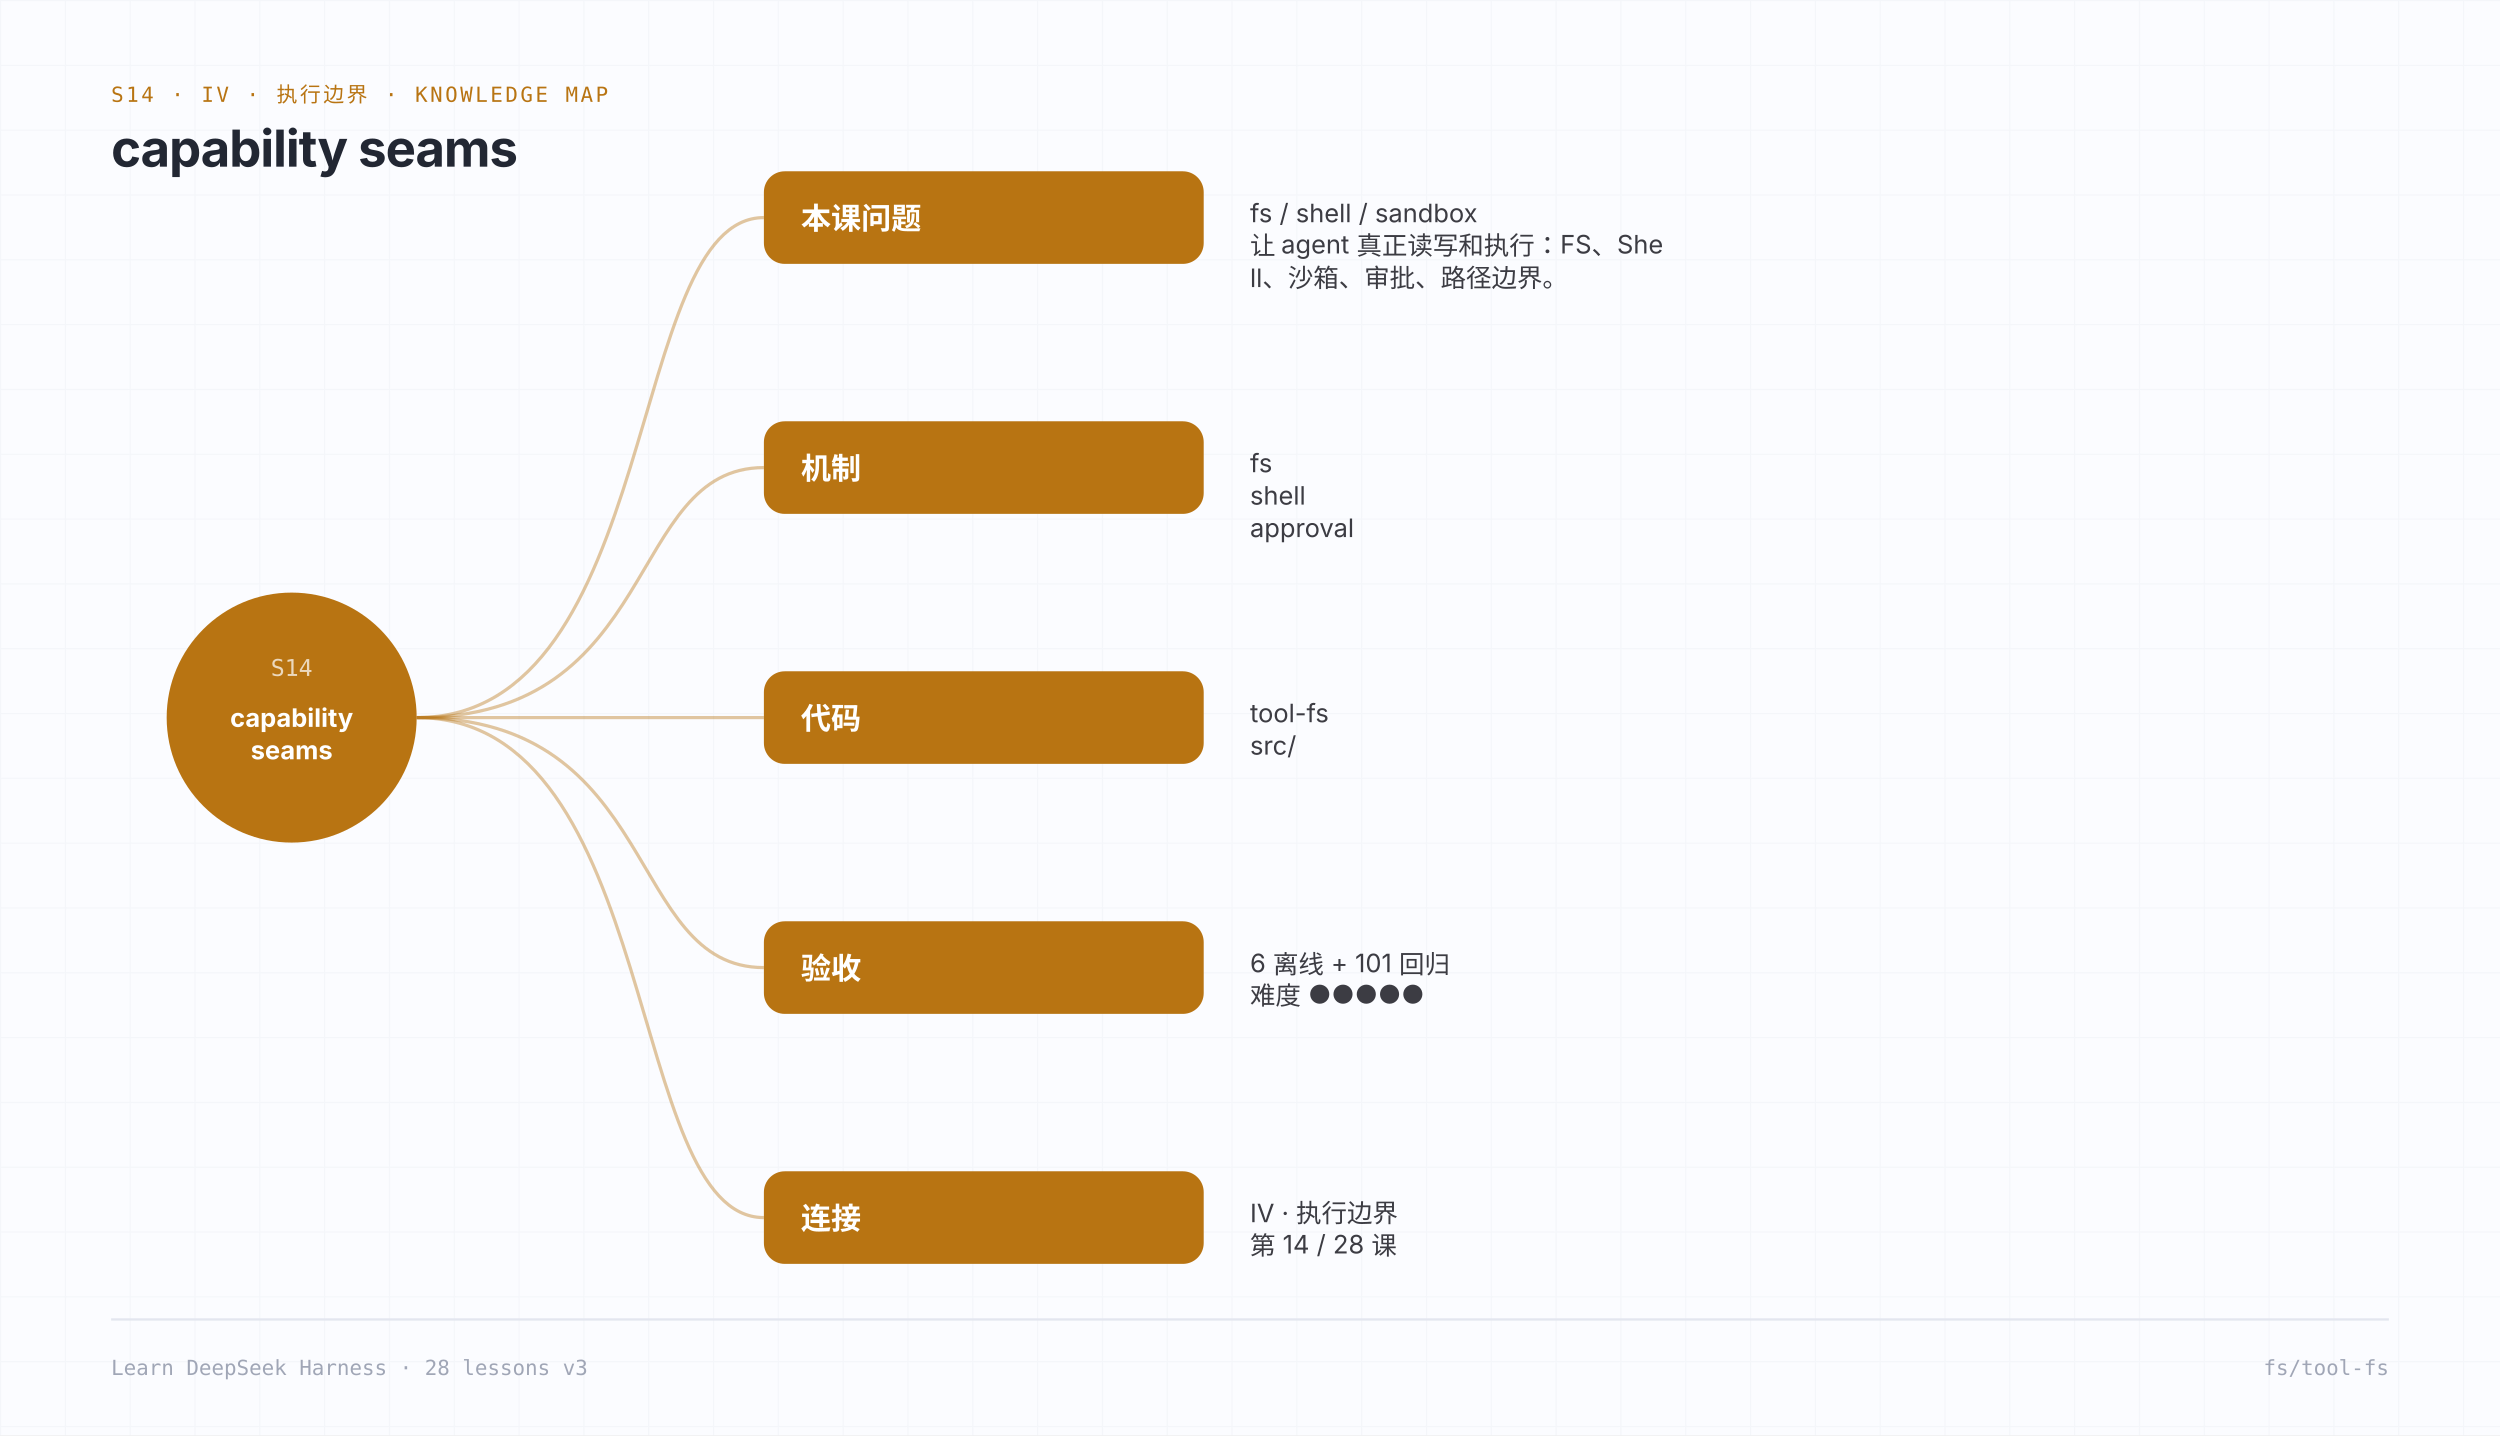
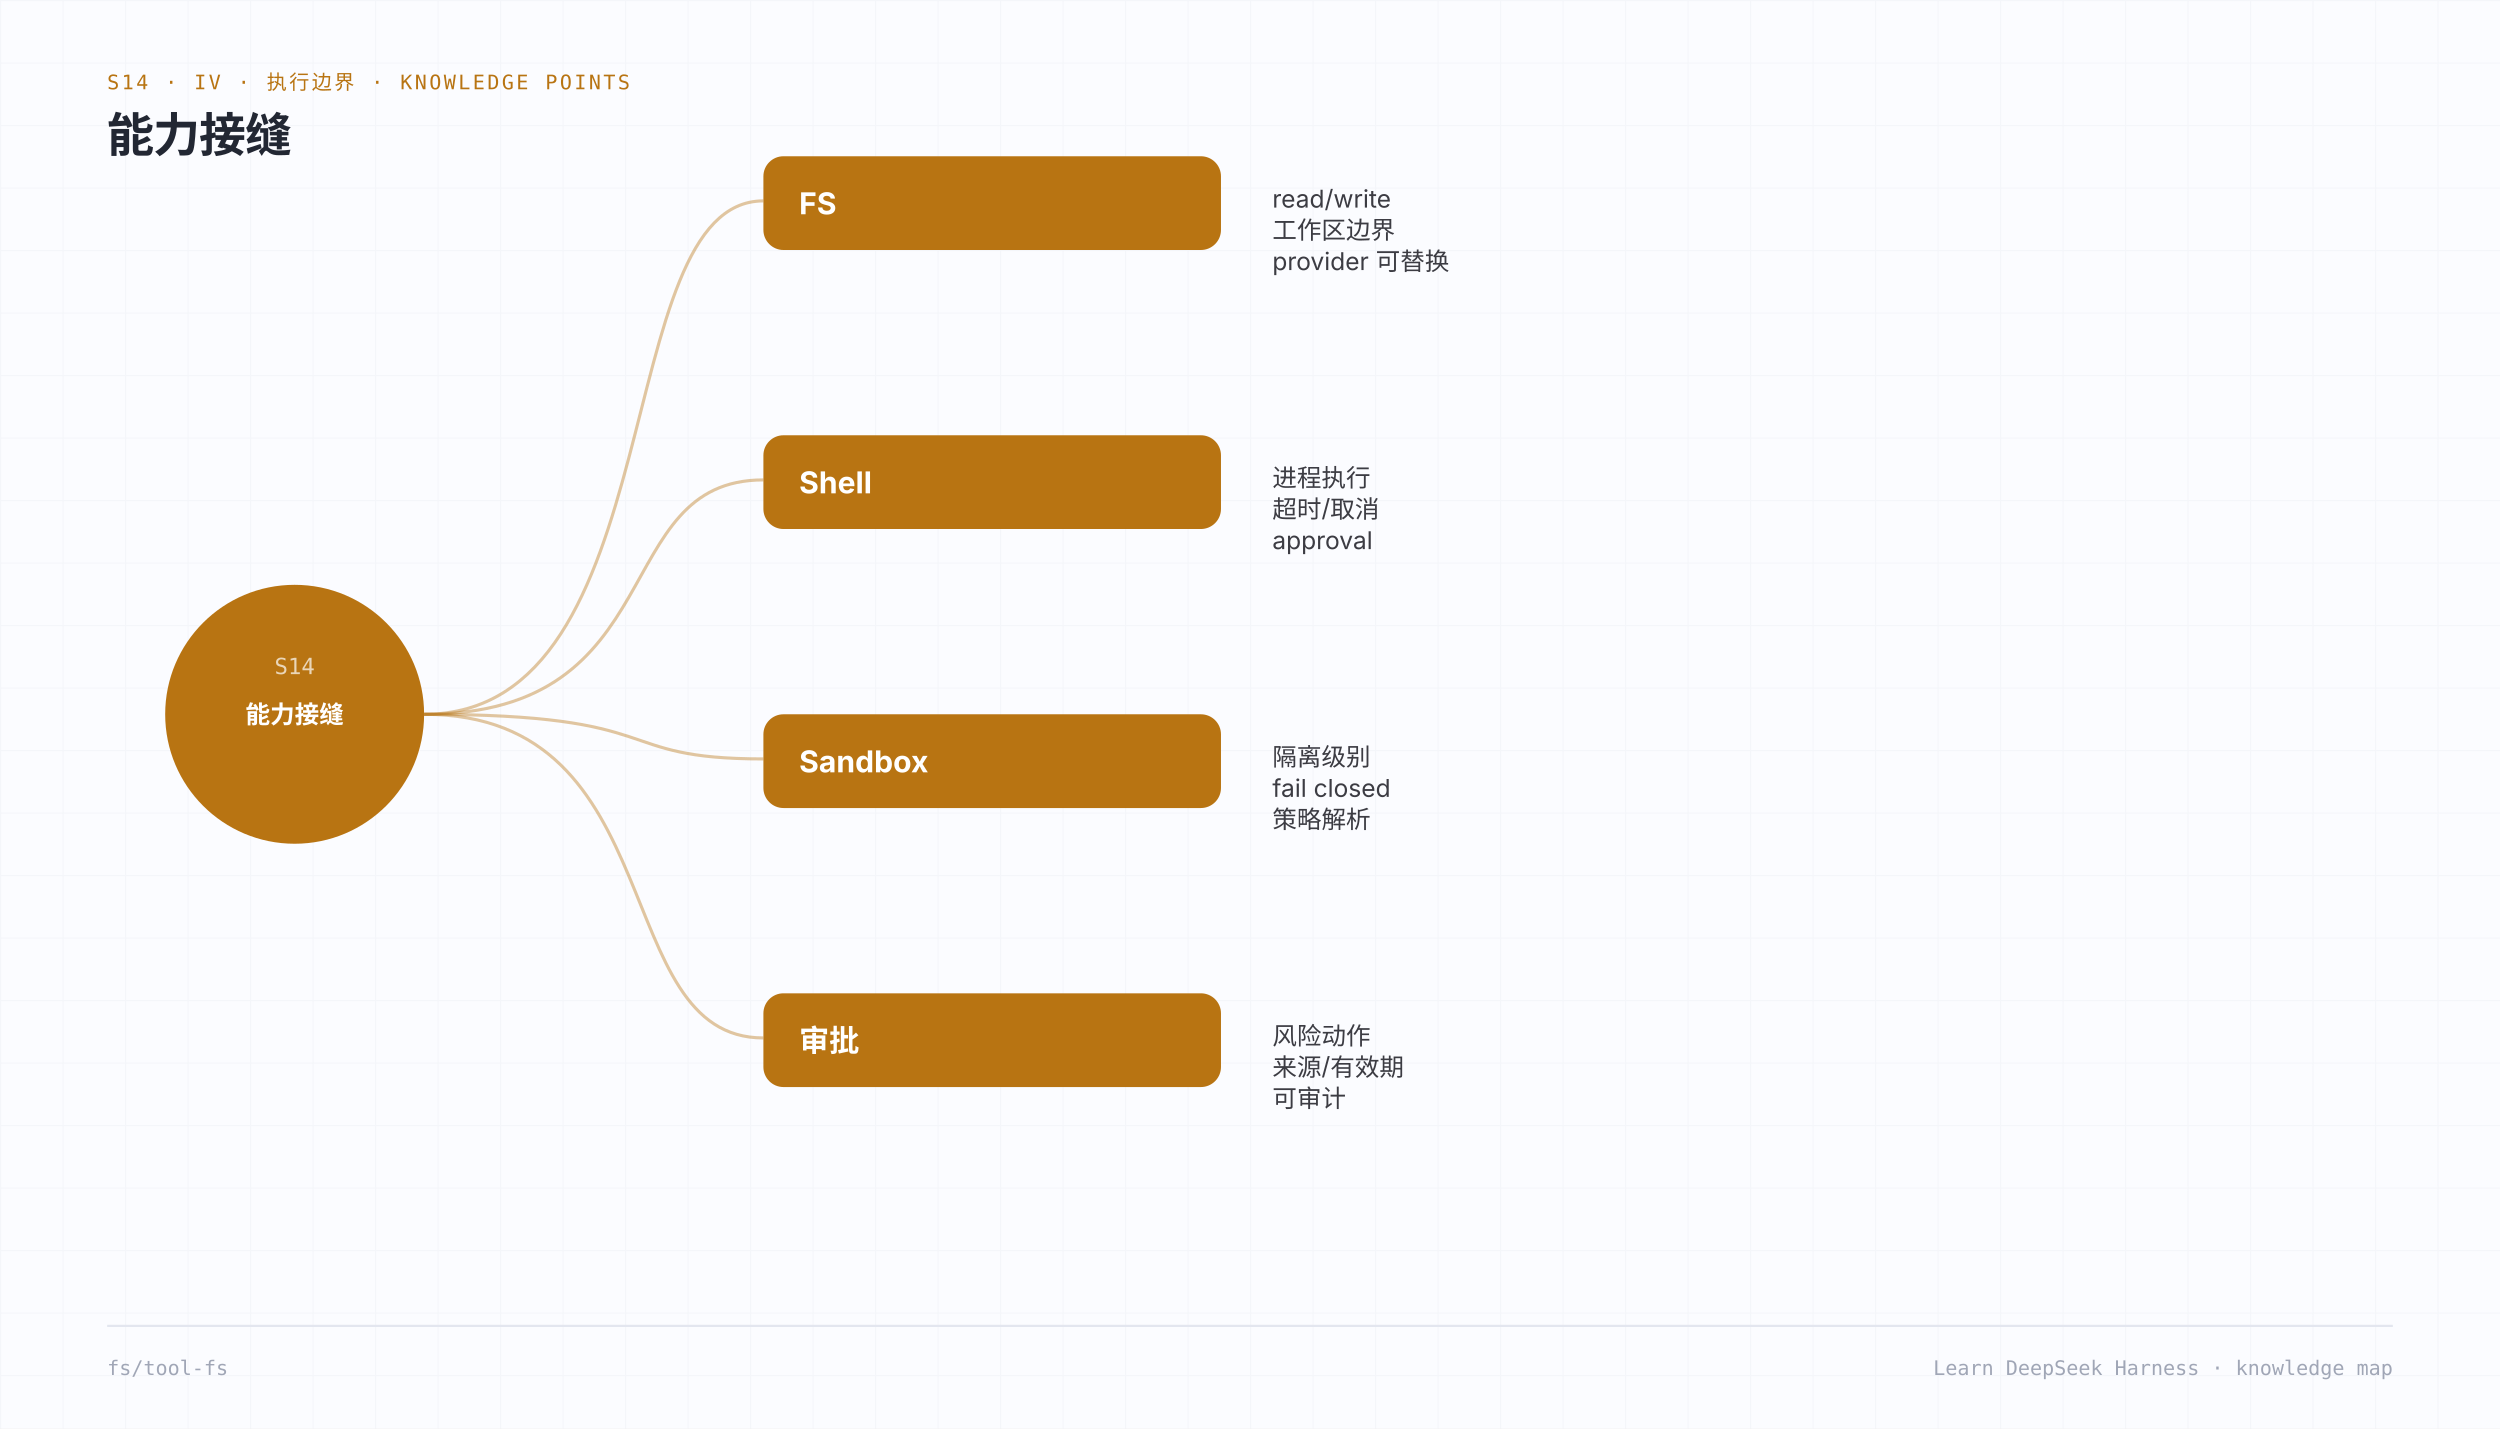
- <svg xmlns="http://www.w3.org/2000/svg" width="1080" height="620" viewBox="0 0 1080 620" role="img" aria-labelledby="title">
+ <svg xmlns="http://www.w3.org/2000/svg" width="1120" height="640" viewBox="0 0 1120 640" role="img" aria-labelledby="title">
  <defs>
    <pattern id="g" width="28" height="28" patternUnits="userSpaceOnUse">
      <path d="M28 0H0V28" fill="none" stroke="#303a63" stroke-opacity=".035" />
    </pattern>
  </defs>
-   <rect width="1080" height="620" fill="#fbfcff" />
-   <rect width="1080" height="620" fill="url(#g)" />
-   <text x="48" y="44" font-size="9" letter-spacing=".12em" fill="#b87412" font-family="SFMono-Regular,Consolas,monospace">S14 · IV · 执行边界 · KNOWLEDGE MAP</text>
-   <text x="48" y="72" font-size="22" font-weight="750" fill="#222733" letter-spacing="-.02em" font-family="-apple-system,BlinkMacSystemFont,'Segoe UI','Noto Sans SC',sans-serif">capability seams</text>
-   <circle cx="126" cy="310" r="54" fill="#b87412" />
-   <text x="126" y="292" text-anchor="middle" font-size="10" fill="rgba(255,255,255,.72)" font-family="SFMono-Regular,Consolas,monospace">S14</text>
-   <text x="126" y="314" font-size="11" font-weight="700" fill="#fff" text-anchor="middle" font-family="-apple-system,BlinkMacSystemFont,'Segoe UI','Noto Sans SC',sans-serif">capability</text>
-   <text x="126" y="328" font-size="11" font-weight="700" fill="#fff" text-anchor="middle" font-family="-apple-system,BlinkMacSystemFont,'Segoe UI','Noto Sans SC',sans-serif">seams</text>
-   <path d="M180 310 C286 310 270 94 330 94" fill="none" stroke="#b87412" stroke-opacity=".4" stroke-width="1.4" />
-   <rect x="330" y="74" width="190" height="40" rx="9" fill="#b87412" />
-   <text x="346" y="99" font-size="13" font-weight="700" fill="#fff" font-family="-apple-system,BlinkMacSystemFont,'Segoe UI','Noto Sans SC',sans-serif">本课问题</text>
-   <text x="540" y="96" font-size="11" font-weight="400" fill="#3c3c43" text-anchor="start" font-family="-apple-system,BlinkMacSystemFont,'Segoe UI','Noto Sans SC',sans-serif">fs / shell / sandbox</text>
-   <text x="540" y="110" font-size="11" font-weight="400" fill="#3c3c43" text-anchor="start" font-family="-apple-system,BlinkMacSystemFont,'Segoe UI','Noto Sans SC',sans-serif">让 agent 真正读写和执行：FS、She</text>
-   <text x="540" y="124" font-size="11" font-weight="400" fill="#3c3c43" text-anchor="start" font-family="-apple-system,BlinkMacSystemFont,'Segoe UI','Noto Sans SC',sans-serif">ll、沙箱、审批、路径边界。</text>
-   <path d="M180 310 C286 310 270 202 330 202" fill="none" stroke="#b87412" stroke-opacity=".4" stroke-width="1.4" />
-   <rect x="330" y="182" width="190" height="40" rx="9" fill="#b87412" />
-   <text x="346" y="207" font-size="13" font-weight="700" fill="#fff" font-family="-apple-system,BlinkMacSystemFont,'Segoe UI','Noto Sans SC',sans-serif">机制</text>
-   <text x="540" y="204" font-size="11" font-weight="400" fill="#3c3c43" text-anchor="start" font-family="-apple-system,BlinkMacSystemFont,'Segoe UI','Noto Sans SC',sans-serif">fs</text>
-   <text x="540" y="218" font-size="11" font-weight="400" fill="#3c3c43" text-anchor="start" font-family="-apple-system,BlinkMacSystemFont,'Segoe UI','Noto Sans SC',sans-serif">shell</text>
-   <text x="540" y="232" font-size="11" font-weight="400" fill="#3c3c43" text-anchor="start" font-family="-apple-system,BlinkMacSystemFont,'Segoe UI','Noto Sans SC',sans-serif">approval</text>
-   <path d="M180 310 C286 310 270 310 330 310" fill="none" stroke="#b87412" stroke-opacity=".4" stroke-width="1.4" />
-   <rect x="330" y="290" width="190" height="40" rx="9" fill="#b87412" />
-   <text x="346" y="315" font-size="13" font-weight="700" fill="#fff" font-family="-apple-system,BlinkMacSystemFont,'Segoe UI','Noto Sans SC',sans-serif">代码</text>
-   <text x="540" y="312" font-size="11" font-weight="400" fill="#3c3c43" text-anchor="start" font-family="-apple-system,BlinkMacSystemFont,'Segoe UI','Noto Sans SC',sans-serif">tool-fs</text>
-   <text x="540" y="326" font-size="11" font-weight="400" fill="#3c3c43" text-anchor="start" font-family="-apple-system,BlinkMacSystemFont,'Segoe UI','Noto Sans SC',sans-serif">src/</text>
-   <path d="M180 310 C286 310 270 418 330 418" fill="none" stroke="#b87412" stroke-opacity=".4" stroke-width="1.4" />
-   <rect x="330" y="398" width="190" height="40" rx="9" fill="#b87412" />
-   <text x="346" y="423" font-size="13" font-weight="700" fill="#fff" font-family="-apple-system,BlinkMacSystemFont,'Segoe UI','Noto Sans SC',sans-serif">验收</text>
-   <text x="540" y="420" font-size="11" font-weight="400" fill="#3c3c43" text-anchor="start" font-family="-apple-system,BlinkMacSystemFont,'Segoe UI','Noto Sans SC',sans-serif">6 离线 + 101 回归</text>
-   <text x="540" y="434" font-size="11" font-weight="400" fill="#3c3c43" text-anchor="start" font-family="-apple-system,BlinkMacSystemFont,'Segoe UI','Noto Sans SC',sans-serif">难度 ●●●●●</text>
-   <path d="M180 310 C286 310 270 526 330 526" fill="none" stroke="#b87412" stroke-opacity=".4" stroke-width="1.4" />
-   <rect x="330" y="506" width="190" height="40" rx="9" fill="#b87412" />
-   <text x="346" y="531" font-size="13" font-weight="700" fill="#fff" font-family="-apple-system,BlinkMacSystemFont,'Segoe UI','Noto Sans SC',sans-serif">连接</text>
-   <text x="540" y="528" font-size="11" font-weight="400" fill="#3c3c43" text-anchor="start" font-family="-apple-system,BlinkMacSystemFont,'Segoe UI','Noto Sans SC',sans-serif">IV · 执行边界</text>
-   <text x="540" y="542" font-size="11" font-weight="400" fill="#3c3c43" text-anchor="start" font-family="-apple-system,BlinkMacSystemFont,'Segoe UI','Noto Sans SC',sans-serif">第 14 / 28 课</text>
-   <line x1="48" y1="570" x2="1032" y2="570" stroke="#e3e6ef" />
-   <text x="48" y="594" font-size="9" fill="#a0a6b6" font-family="SFMono-Regular,Consolas,monospace">Learn DeepSeek Harness · 28 lessons v3</text>
-   <text x="1032" y="594" text-anchor="end" font-size="9" fill="#a0a6b6" font-family="SFMono-Regular,Consolas,monospace">fs/tool-fs</text>
+   <rect width="1120" height="640" fill="#fbfcff" />
+   <rect width="1120" height="640" fill="url(#g)" />
+   <text x="48" y="40" font-size="9" letter-spacing=".12em" fill="#b87412" font-family="SFMono-Regular,Consolas,monospace">S14 · IV · 执行边界 · KNOWLEDGE POINTS</text>
+   <text x="48" y="68" font-size="21" font-weight="750" fill="#222733" letter-spacing="-.02em" font-family="-apple-system,BlinkMacSystemFont,'Segoe UI','Noto Sans SC',sans-serif">能力接缝</text>
+   <circle cx="132" cy="320" r="58" fill="#b87412" />
+   <text x="132" y="302" text-anchor="middle" font-size="10" fill="rgba(255,255,255,.7)" font-family="SFMono-Regular,Consolas,monospace">S14</text>
+   <text x="132" y="324" font-size="11" font-weight="700" fill="#fff" text-anchor="middle" font-family="-apple-system,BlinkMacSystemFont,'Segoe UI','Noto Sans SC',sans-serif">能力接缝</text>
+   <path d="M190 320 C302 320 272 90 342 90" fill="none" stroke="#b87412" stroke-opacity=".4" stroke-width="1.4" />
+   <rect x="342" y="70" width="205" height="42" rx="9" fill="#b87412" />
+   <text x="358" y="96" font-size="13.5" font-weight="700" fill="#fff" font-family="-apple-system,BlinkMacSystemFont,'Segoe UI','Noto Sans SC',sans-serif">FS</text>
+   <text x="570" y="93" font-size="11" font-weight="400" fill="#3c3c43" text-anchor="start" font-family="-apple-system,BlinkMacSystemFont,'Segoe UI','Noto Sans SC',sans-serif">read/write</text>
+   <text x="570" y="107" font-size="11" font-weight="400" fill="#3c3c43" text-anchor="start" font-family="-apple-system,BlinkMacSystemFont,'Segoe UI','Noto Sans SC',sans-serif">工作区边界</text>
+   <text x="570" y="121" font-size="11" font-weight="400" fill="#3c3c43" text-anchor="start" font-family="-apple-system,BlinkMacSystemFont,'Segoe UI','Noto Sans SC',sans-serif">provider 可替换</text>
+   <path d="M190 320 C302 320 272 215 342 215" fill="none" stroke="#b87412" stroke-opacity=".4" stroke-width="1.4" />
+   <rect x="342" y="195" width="205" height="42" rx="9" fill="#b87412" />
+   <text x="358" y="221" font-size="13.5" font-weight="700" fill="#fff" font-family="-apple-system,BlinkMacSystemFont,'Segoe UI','Noto Sans SC',sans-serif">Shell</text>
+   <text x="570" y="218" font-size="11" font-weight="400" fill="#3c3c43" text-anchor="start" font-family="-apple-system,BlinkMacSystemFont,'Segoe UI','Noto Sans SC',sans-serif">进程执行</text>
+   <text x="570" y="232" font-size="11" font-weight="400" fill="#3c3c43" text-anchor="start" font-family="-apple-system,BlinkMacSystemFont,'Segoe UI','Noto Sans SC',sans-serif">超时/取消</text>
+   <text x="570" y="246" font-size="11" font-weight="400" fill="#3c3c43" text-anchor="start" font-family="-apple-system,BlinkMacSystemFont,'Segoe UI','Noto Sans SC',sans-serif">approval</text>
+   <path d="M190 320 C302 320 272 340 342 340" fill="none" stroke="#b87412" stroke-opacity=".4" stroke-width="1.4" />
+   <rect x="342" y="320" width="205" height="42" rx="9" fill="#b87412" />
+   <text x="358" y="346" font-size="13.5" font-weight="700" fill="#fff" font-family="-apple-system,BlinkMacSystemFont,'Segoe UI','Noto Sans SC',sans-serif">Sandbox</text>
+   <text x="570" y="343" font-size="11" font-weight="400" fill="#3c3c43" text-anchor="start" font-family="-apple-system,BlinkMacSystemFont,'Segoe UI','Noto Sans SC',sans-serif">隔离级别</text>
+   <text x="570" y="357" font-size="11" font-weight="400" fill="#3c3c43" text-anchor="start" font-family="-apple-system,BlinkMacSystemFont,'Segoe UI','Noto Sans SC',sans-serif">fail closed</text>
+   <text x="570" y="371" font-size="11" font-weight="400" fill="#3c3c43" text-anchor="start" font-family="-apple-system,BlinkMacSystemFont,'Segoe UI','Noto Sans SC',sans-serif">策略解析</text>
+   <path d="M190 320 C302 320 272 465 342 465" fill="none" stroke="#b87412" stroke-opacity=".4" stroke-width="1.4" />
+   <rect x="342" y="445" width="205" height="42" rx="9" fill="#b87412" />
+   <text x="358" y="471" font-size="13.5" font-weight="700" fill="#fff" font-family="-apple-system,BlinkMacSystemFont,'Segoe UI','Noto Sans SC',sans-serif">审批</text>
+   <text x="570" y="468" font-size="11" font-weight="400" fill="#3c3c43" text-anchor="start" font-family="-apple-system,BlinkMacSystemFont,'Segoe UI','Noto Sans SC',sans-serif">风险动作</text>
+   <text x="570" y="482" font-size="11" font-weight="400" fill="#3c3c43" text-anchor="start" font-family="-apple-system,BlinkMacSystemFont,'Segoe UI','Noto Sans SC',sans-serif">来源/有效期</text>
+   <text x="570" y="496" font-size="11" font-weight="400" fill="#3c3c43" text-anchor="start" font-family="-apple-system,BlinkMacSystemFont,'Segoe UI','Noto Sans SC',sans-serif">可审计</text>
+   <line x1="48" y1="594" x2="1072" y2="594" stroke="#e3e6ef" />
+   <text x="48" y="616" font-size="9" fill="#a0a6b6" font-family="SFMono-Regular,Consolas,monospace">fs/tool-fs</text>
+   <text x="1072" y="616" text-anchor="end" font-size="9" fill="#a0a6b6" font-family="SFMono-Regular,Consolas,monospace">Learn DeepSeek Harness · knowledge map</text>
</svg>
